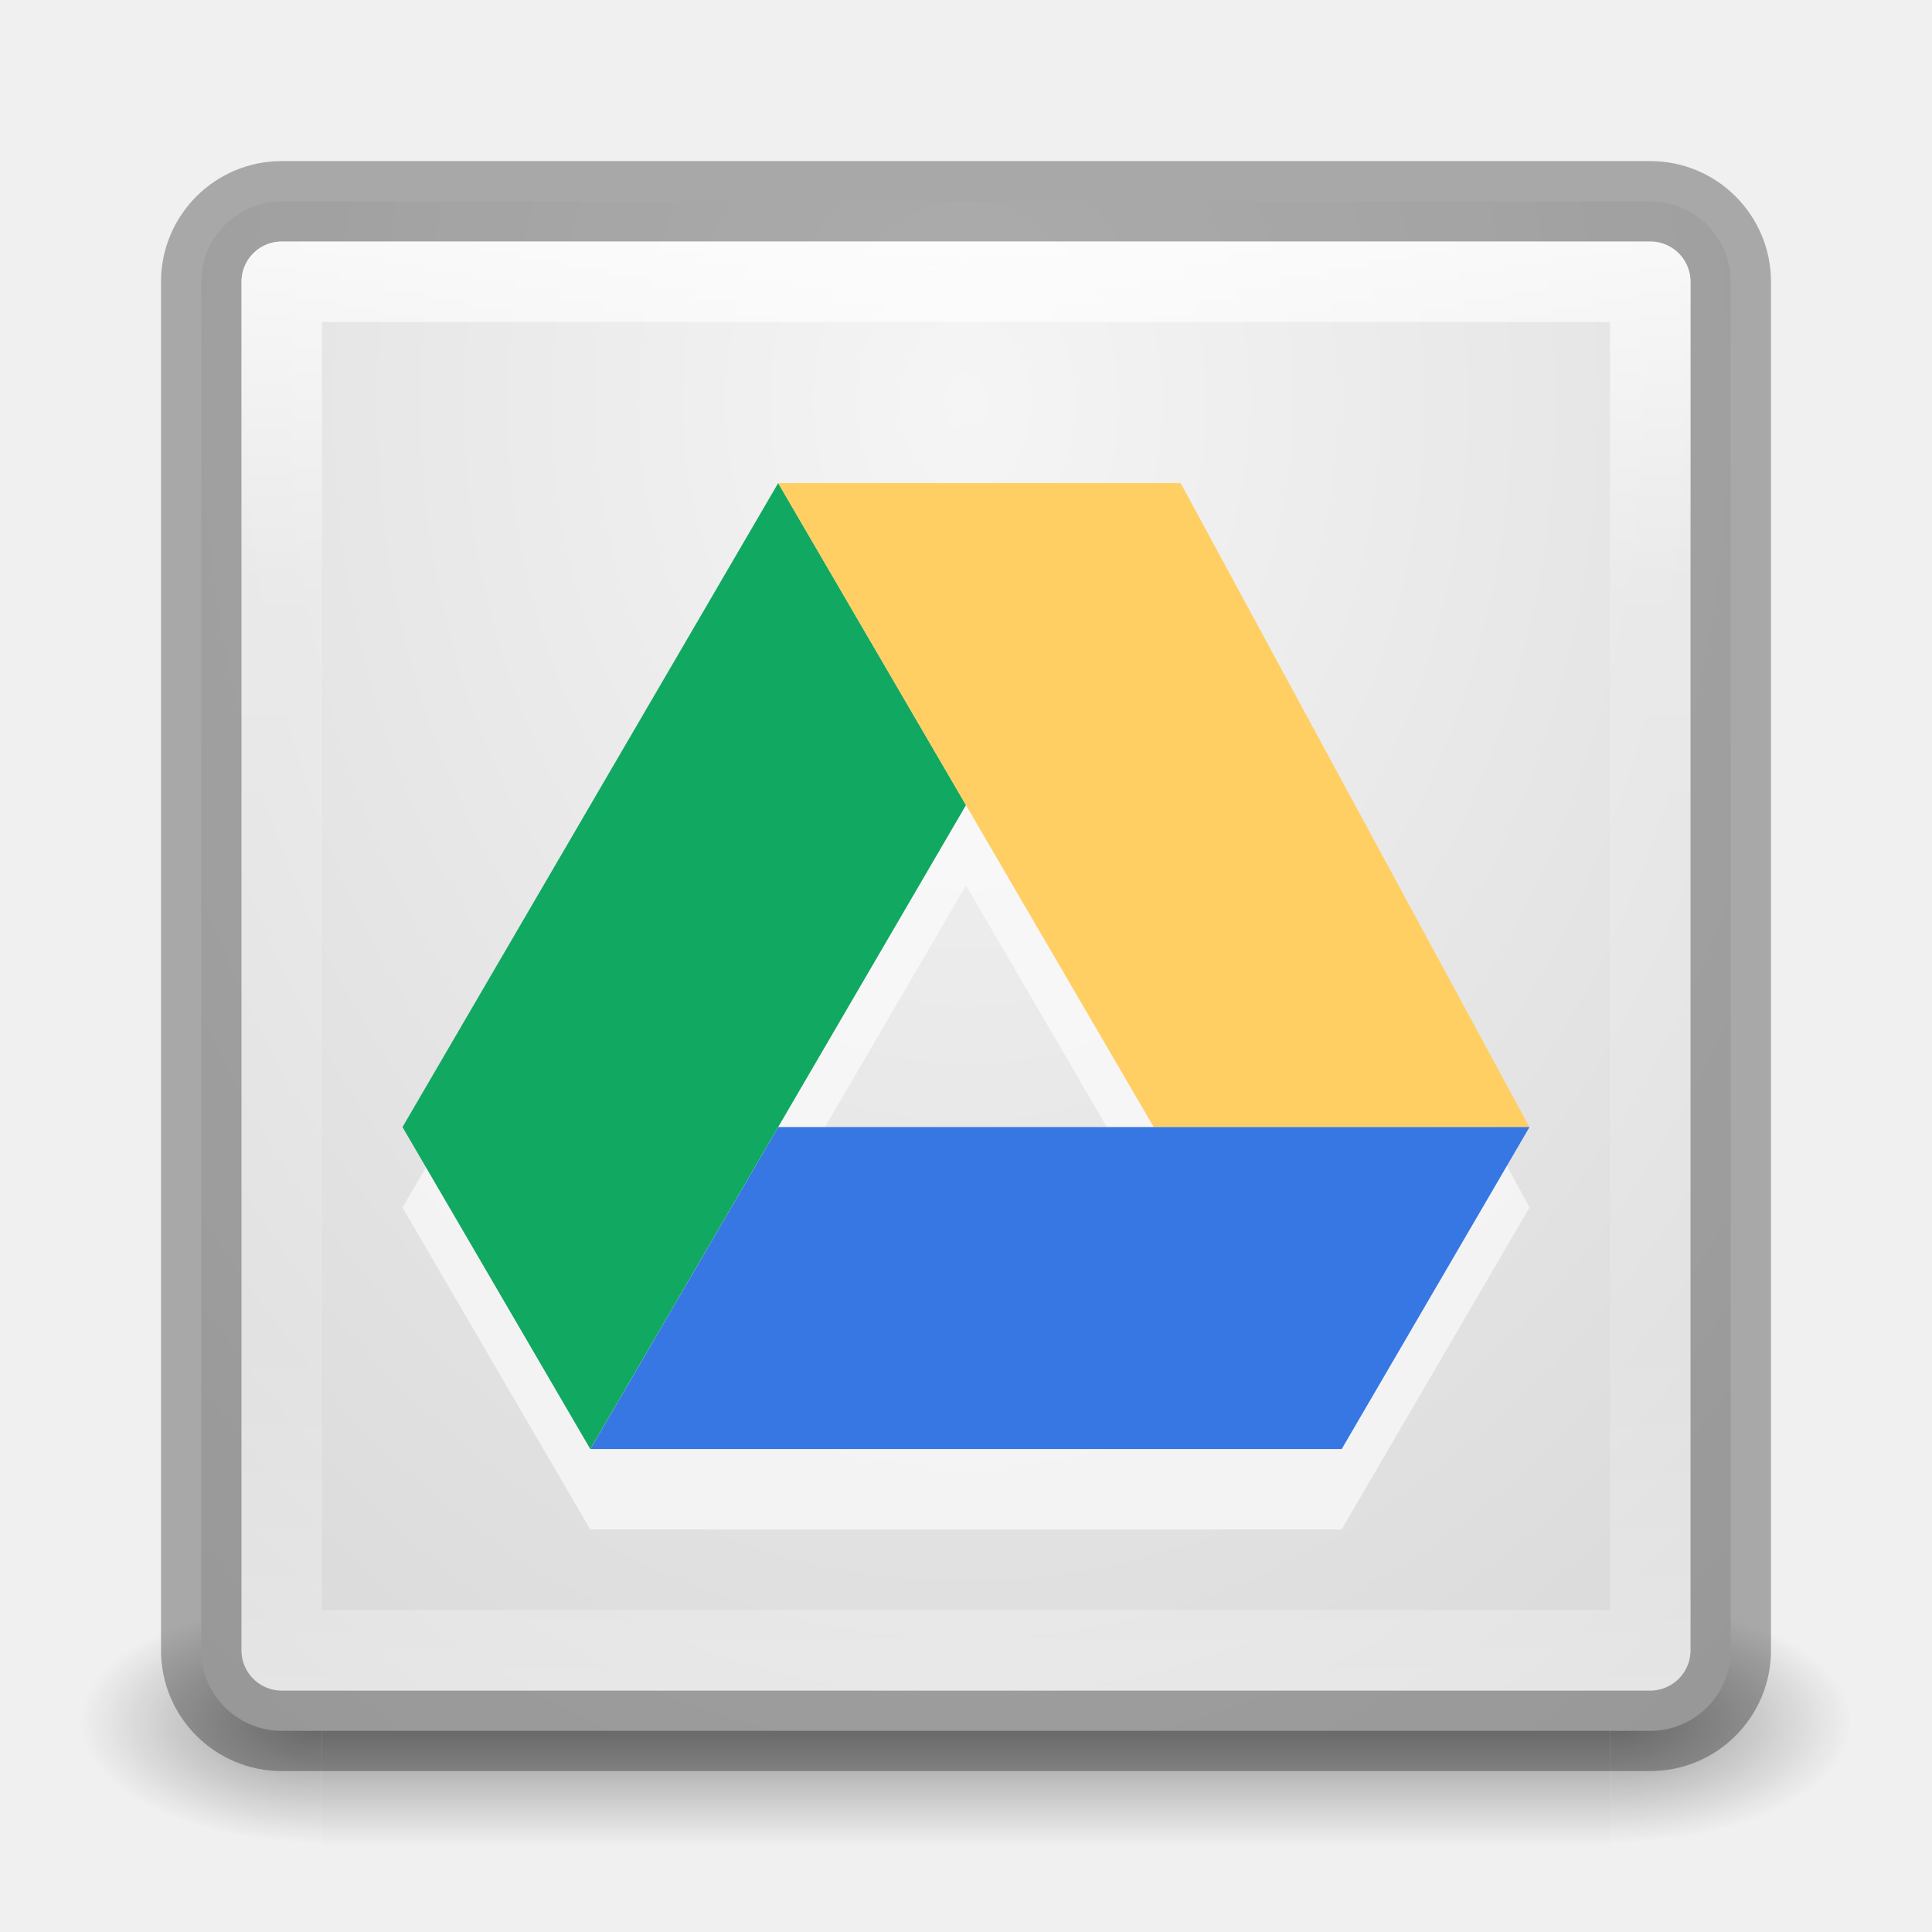
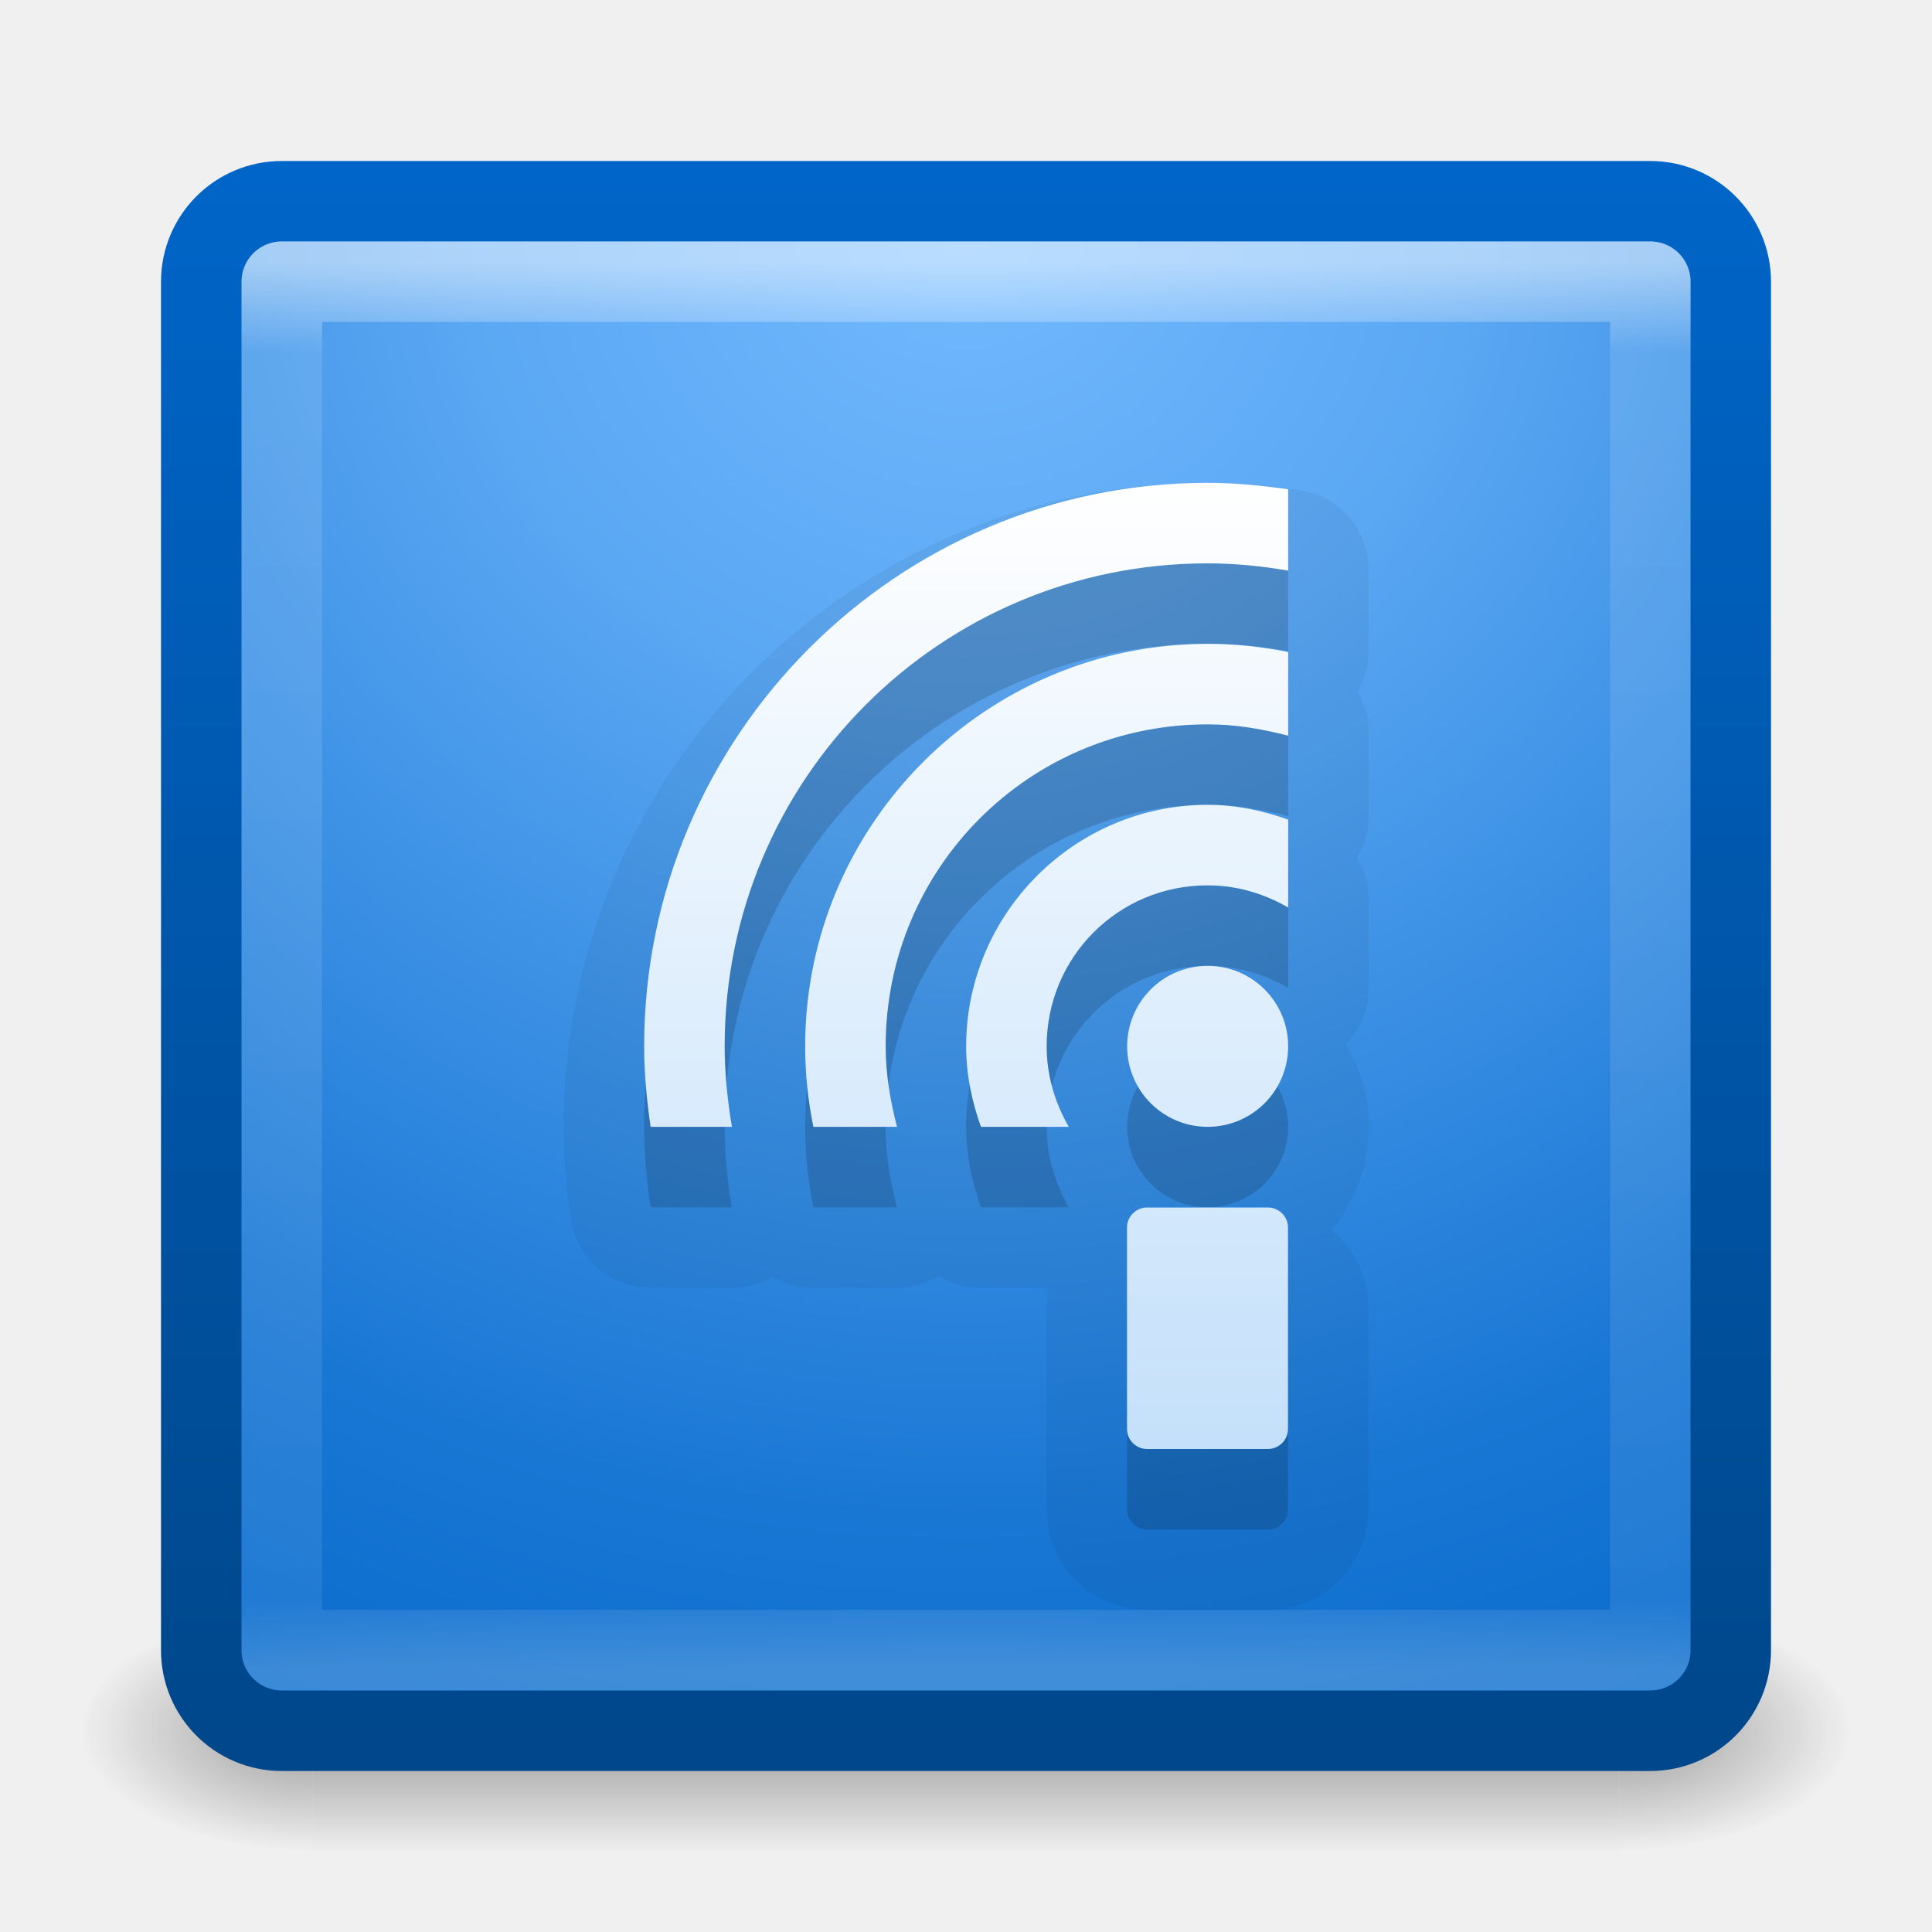
- <svg xmlns="http://www.w3.org/2000/svg" xmlns:xlink="http://www.w3.org/1999/xlink" width="24" height="24" viewBox="0 0 24 24" id="svg2" version="1.1">
-   <defs id="defs4">
-     <linearGradient id="linearGradient4179">
-       <stop style="stop-color:#000000;stop-opacity:1;" offset="0" id="stop4181" />
-       <stop style="stop-color:#000000;stop-opacity:0;" offset="1" id="stop4183" />
+ <svg xmlns="http://www.w3.org/2000/svg" height="24" width="24" version="1.1">
+   <defs>
+     <linearGradient id="d" y2="43" gradientUnits="userSpaceOnUse" x2="24" gradientTransform="matrix(.45946 0 0 .45946 .97422 8.9717)" y1="5" x1="24">
+       <stop stop-color="#fff" offset="0" />
+       <stop stop-color="#fff" stop-opacity=".235" offset=".063" />
+       <stop stop-color="#fff" stop-opacity=".157" offset=".951" />
+       <stop stop-color="#fff" stop-opacity=".392" offset="1" />
    </linearGradient>
-     <linearGradient id="linearGradient4169">
-       <stop style="stop-color:#000000;stop-opacity:0" offset="0" id="stop4171" />
-       <stop id="stop4177" offset="0.478" style="stop-color:#000000;stop-opacity:1" />
-       <stop style="stop-color:#000000;stop-opacity:0;" offset="1" id="stop4173" />
+     <radialGradient id="a" gradientUnits="userSpaceOnUse" cy="8.45" cx="7.496" gradientTransform="matrix(0 1.1385 -1.2044 -2.0976e-8 22.177 2.2497)" r="20">
+       <stop stop-color="#73baff" offset="0" />
+       <stop stop-color="#5aa7f3" offset=".262" />
+       <stop stop-color="#1977d4" offset=".705" />
+       <stop stop-color="#0065c8" offset="1" />
+     </radialGradient>
+     <linearGradient id="e" y2="3.899" gradientUnits="userSpaceOnUse" x2="24" gradientTransform="matrix(.48718 0 0 .48718 .30769 8.3077)" y1="44" x1="24">
+       <stop stop-color="#00478b" offset="0" />
+       <stop stop-color="#0065c8" offset="1" />
    </linearGradient>
-     <linearGradient id="linearGradient4153">
-       <stop style="stop-color:#ffffff;stop-opacity:1;" offset="0" id="stop4155" />
-       <stop id="stop4161" offset="0.237" style="stop-color:#ffffff;stop-opacity:0.235" />
-       <stop style="stop-color:#ffffff;stop-opacity:0.157" offset="0.746" id="stop4163" />
-       <stop style="stop-color:#ffffff;stop-opacity:0.392" offset="1" id="stop4157" />
+     <radialGradient id="c" gradientUnits="userSpaceOnUse" cy="43.5" cx="4.993" gradientTransform="matrix(2.0038 0 0 1.4 27.988 -17.4)" r="2.5">
+       <stop stop-color="#181818" offset="0" />
+       <stop stop-color="#181818" stop-opacity="0" offset="1" />
+     </radialGradient>
+     <radialGradient id="b" gradientUnits="userSpaceOnUse" cy="43.5" cx="4.993" gradientTransform="matrix(2.0038 0 0 1.4 -20.012 -104.4)" r="2.5">
+       <stop stop-color="#181818" offset="0" />
+       <stop stop-color="#181818" stop-opacity="0" offset="1" />
+     </radialGradient>
+     <linearGradient id="f" y2="39.999" gradientUnits="userSpaceOnUse" x2="25.058" y1="47.028" x1="25.058">
+       <stop stop-color="#181818" stop-opacity="0" offset="0" />
+       <stop stop-color="#181818" offset=".5" />
+       <stop stop-color="#181818" stop-opacity="0" offset="1" />
    </linearGradient>
-     <linearGradient id="linearGradient4143">
-       <stop style="stop-color:#f5f5f5;stop-opacity:1" offset="0" id="stop4145" />
-       <stop style="stop-color:#d2d2d2;stop-opacity:1" offset="1" id="stop4147" />
-     </linearGradient>
-     <radialGradient xlink:href="#linearGradient4143" id="radialGradient4149" cx="11.912" cy="1033.716" fx="11.912" fy="1033.716" r="9.5" gradientUnits="userSpaceOnUse" gradientTransform="matrix(-5.1446933e-6,2.631579,-2.000007,-3.9099808e-6,2079.439,1002.019)" />
-     <linearGradient xlink:href="#linearGradient4169" id="linearGradient4175" x1="-15.982" y1="1039.766" x2="-15.982" y2="1042.701" gradientUnits="userSpaceOnUse" />
-     <radialGradient xlink:href="#linearGradient4179" id="radialGradient4185" cx="-22.866" cy="1041.17" fx="-22.866" fy="1041.17" r="1.5" gradientUnits="userSpaceOnUse" gradientTransform="matrix(-1.99889,0,0,-1,-68.57139,2082.341)" />
-     <radialGradient xlink:href="#linearGradient4179" id="radialGradient4189" gradientUnits="userSpaceOnUse" gradientTransform="matrix(-1.99889,0,0,-1,-38.85711,2082.341)" cx="-22.866" cy="1041.17" fx="-22.866" fy="1041.17" r="1.5" />
-     <linearGradient xlink:href="#linearGradient4153" id="linearGradient4172" x1="11.649" y1="1031.405" x2="11.649" y2="1049.423" gradientUnits="userSpaceOnUse" />
-     <linearGradient id="linearGradient3767">
-       <stop style="stop-color:#ffffff;stop-opacity:1;" offset="0" id="stop3769" />
-       <stop id="stop3777" offset="0.09" style="stop-color:#ffffff;stop-opacity:0.235;" />
-       <stop id="stop3775" offset="0.874" style="stop-color:#ffffff;stop-opacity:0.157;" />
-       <stop style="stop-color:#ffffff;stop-opacity:0.392;" offset="1" id="stop3771" />
+     <linearGradient id="g" y2="18" gradientUnits="userSpaceOnUse" x2="12" y1="6" x1="12">
+       <stop stop-color="#fff" offset="0" />
+       <stop stop-color="#c4e0fa" offset="1" />
    </linearGradient>
  </defs>
-   <g id="layer1" transform="translate(0,-1028.362)">
-     <g id="g4191" transform="translate(26.85714,8.589251)" style="opacity:0.4">
-       <rect y="1039.773" x="-22.857" height="3" width="16" id="rect4165" style="opacity:1;fill:url(#linearGradient4175);fill-opacity:1;stroke:none;stroke-width:1;stroke-linejoin:round;stroke-miterlimit:4;stroke-dasharray:none;stroke-opacity:0.392" />
-       <rect style="opacity:1;fill:url(#radialGradient4185);fill-opacity:1;stroke:none;stroke-width:1;stroke-linejoin:round;stroke-miterlimit:4;stroke-dasharray:none;stroke-opacity:0.392" id="rect4167" width="3" height="3" x="-25.857" y="1039.773" />
-       <rect transform="scale(-1,1)" y="1039.773" x="3.857" height="3" width="3" id="rect4187" style="opacity:1;fill:url(#radialGradient4189);fill-opacity:1;stroke:none;stroke-width:1;stroke-linejoin:round;stroke-miterlimit:4;stroke-dasharray:none;stroke-opacity:0.392" />
+   <g transform="translate(0,-8)">
+     <g transform="matrix(.55 0 0 .33333 -1.2 15.333)">
+       <g opacity=".4" transform="matrix(1.0526 0 0 1.2857 -1.2632 -13.429)">
+         <rect height="7" width="5" y="40" x="38" fill="url(#c)" />
+         <rect transform="scale(-1)" height="7" width="5" y="-47" x="-10" fill="url(#b)" />
+         <rect height="7" width="28" y="40" x="10" fill="url(#f)" />
+       </g>
    </g>
-     <rect style="opacity:1;fill:url(#radialGradient4149);fill-opacity:1;stroke:none;stroke-width:3;stroke-linejoin:round;stroke-miterlimit:4;stroke-dasharray:none;stroke-opacity:1" id="rect4136" width="19" height="19" x="2.5" y="1030.863" rx="1" ry="1" />
-     <rect ry="1" rx="1" y="1030.863" x="2.5" height="19" width="19" id="rect4160" style="opacity:0.3;fill:none;fill-opacity:1;stroke:#000000;stroke-width:1;stroke-linejoin:round;stroke-miterlimit:4;stroke-dasharray:none;stroke-opacity:1" />
-     <rect ry="1.3877788e-16" rx="1.3877788e-16" y="1031.862" x="3.5" height="17" width="17" id="rect4162" style="opacity:0.75;fill:none;fill-opacity:1;stroke:url(#linearGradient4172);stroke-width:1;stroke-linejoin:round;stroke-miterlimit:4;stroke-dasharray:none;stroke-opacity:1" />
-     <path style="fill:#ffffff;fill-opacity:1;fill-rule:evenodd;stroke:none;stroke-width:1px;stroke-linecap:butt;stroke-linejoin:miter;stroke-opacity:1;opacity:0.6" d="m 9.666,1035.362 -4.666,8 2.332,4 9.334,0 2.334,-4 -4.334,-8 -5,0 z m 2.334,4 2.332,4 -4.666,0 2.334,-4 z" id="path4184" />
-     <path style="fill:#11a861;fill-opacity:1;fill-rule:evenodd;stroke:none;stroke-width:1px;stroke-linecap:butt;stroke-linejoin:miter;stroke-opacity:1" d="m 5,1042.363 2.333,4 4.667,-8 -2.333,-4 z" id="path4289" />
-     <path style="fill:#ffcf63;fill-opacity:1;fill-rule:evenodd;stroke:none;stroke-width:1px;stroke-linecap:butt;stroke-linejoin:miter;stroke-opacity:1" d="m 9.666,1034.363 5,0 4.333,8 -4.667,0 z" id="path4291" />
-     <path style="fill:#3777e3;fill-opacity:1;fill-rule:evenodd;stroke:none;stroke-width:1px;stroke-linecap:butt;stroke-linejoin:miter;stroke-opacity:1" d="m 19,1042.363 -2.333,4 -9.333,0 2.333,-4 z" id="path4293" />
+     <rect stroke-linejoin="round" height="19" stroke="url(#e)" stroke-linecap="round" fill="url(#a)" style="color:#000000" rx="1" ry="1" width="19" y="10.5" x="2.5" />
+     <rect opacity=".5" stroke-linejoin="round" height="17" width="17" stroke="url(#d)" stroke-linecap="round" y="11.499" x="3.501" fill="none" />
+     <g>
+       <path opacity=".05" stroke-linejoin="round" d="m15.002 14.998c-3.86 0-7 3.14-7 7 0 0.34 0.033 0.672 0.08 1h1.01c-0.055-0.326-0.09-0.658-0.09-1 0-3.32 2.68-6 6-6 0.342 0 0.674 0.035 1 0.09v-1.01c-0.328-0.047-0.66-0.08-1-0.08zm0 2c-2.756 0-5 2.244-5 5 0 0.342 0.036 0.677 0.102 1h1.039c-0.083-0.321-0.141-0.652-0.141-1 0-2.215 1.785-4 4-4 0.348 0 0.679 0.058 1 0.141v-1.039c-0.323-0.066-0.658-0.102-1-0.102zm0 2c-1.651 0-3 1.349-3 3 0 0.352 0.071 0.686 0.184 1h1.092c-0.17-0.295-0.275-0.633-0.275-1 0-1.111 0.89-2 2-2 0.367 0 0.705 0.105 1 0.275v-1.092c-0.314-0.112-0.648-0.184-1-0.184zm0 2a1 1 0 0 0 -1 1 1 1 0 0 0 1 1 1 1 0 0 0 1 -1 1 1 0 0 0 -1 -1zm-0.752 3.002c-0.138 0-0.25 0.112-0.25 0.25v2.5c0 0.139 0.112 0.25 0.25 0.25h1.5c0.138 0 0.25-0.112 0.25-0.25v-2.5c0-0.138-0.112-0.25-0.25-0.25h-1.5z" stroke="#000" stroke-width="2" />
+       <path opacity=".15" d="m15.002 14.998c-3.86 0-7 3.14-7 7 0 0.34 0.033 0.672 0.08 1h1.01c-0.055-0.326-0.09-0.658-0.09-1 0-3.32 2.68-6 6-6 0.342 0 0.674 0.035 1 0.09v-1.01c-0.328-0.047-0.66-0.08-1-0.08zm0 2c-2.756 0-5 2.244-5 5 0 0.342 0.036 0.677 0.102 1h1.039c-0.083-0.321-0.141-0.652-0.141-1 0-2.215 1.785-4 4-4 0.348 0 0.679 0.058 1 0.141v-1.039c-0.323-0.066-0.658-0.102-1-0.102zm0 2c-1.651 0-3 1.349-3 3 0 0.352 0.071 0.686 0.184 1h1.092c-0.17-0.295-0.275-0.633-0.275-1 0-1.111 0.89-2 2-2 0.367 0 0.705 0.105 1 0.275v-1.092c-0.314-0.112-0.648-0.184-1-0.184zm0 2a1 1 0 0 0 -1 1 1 1 0 0 0 1 1 1 1 0 0 0 1 -1 1 1 0 0 0 -1 -1zm-0.752 3.002c-0.138 0-0.25 0.112-0.25 0.25v2.5c0 0.139 0.112 0.25 0.25 0.25h1.5c0.138 0 0.25-0.112 0.25-0.25v-2.5c0-0.138-0.112-0.25-0.25-0.25h-1.5z" />
+       <path d="m15.002 5.998c-3.86 0-7 3.14-7 7 0 0.341 0.033 0.672 0.08 1h1.01c-0.054-0.326-0.09-0.658-0.09-1 0-3.32 2.68-6 6-6 0.341 0 0.674 0.035 1 0.09v-1.01c-0.328-0.047-0.66-0.08-1-0.08zm0 2c-2.756 0-5 2.245-5 5 0 0.342 0.036 0.677 0.102 1h1.039c-0.083-0.321-0.141-0.652-0.141-1 0-2.215 1.785-4 4-4 0.348 0 0.679 0.058 1 0.141v-1.039c-0.323-0.066-0.658-0.102-1-0.102zm0 2c-1.651 0-3 1.349-3 3 0 0.352 0.071 0.686 0.184 1h1.091c-0.17-0.295-0.275-0.633-0.275-1 0-1.11 0.889-2 2-2 0.367 0 0.705 0.105 1 0.275v-1.091c-0.314-0.113-0.648-0.184-1-0.184zm0 2a1 1 0 0 0 -1 1 1 1 0 0 0 1 1 1 1 0 0 0 1 -1 1 1 0 0 0 -1 -1zm-0.752 3.002c-0.138 0-0.25 0.112-0.25 0.25v2.5c0 0.138 0.112 0.25 0.25 0.25h1.5c0.138 0 0.25-0.112 0.25-0.25v-2.5c0-0.138-0.112-0.25-0.25-0.25h-1.5z" transform="translate(0,8)" fill="url(#g)" />
+     </g>
  </g>
</svg>
